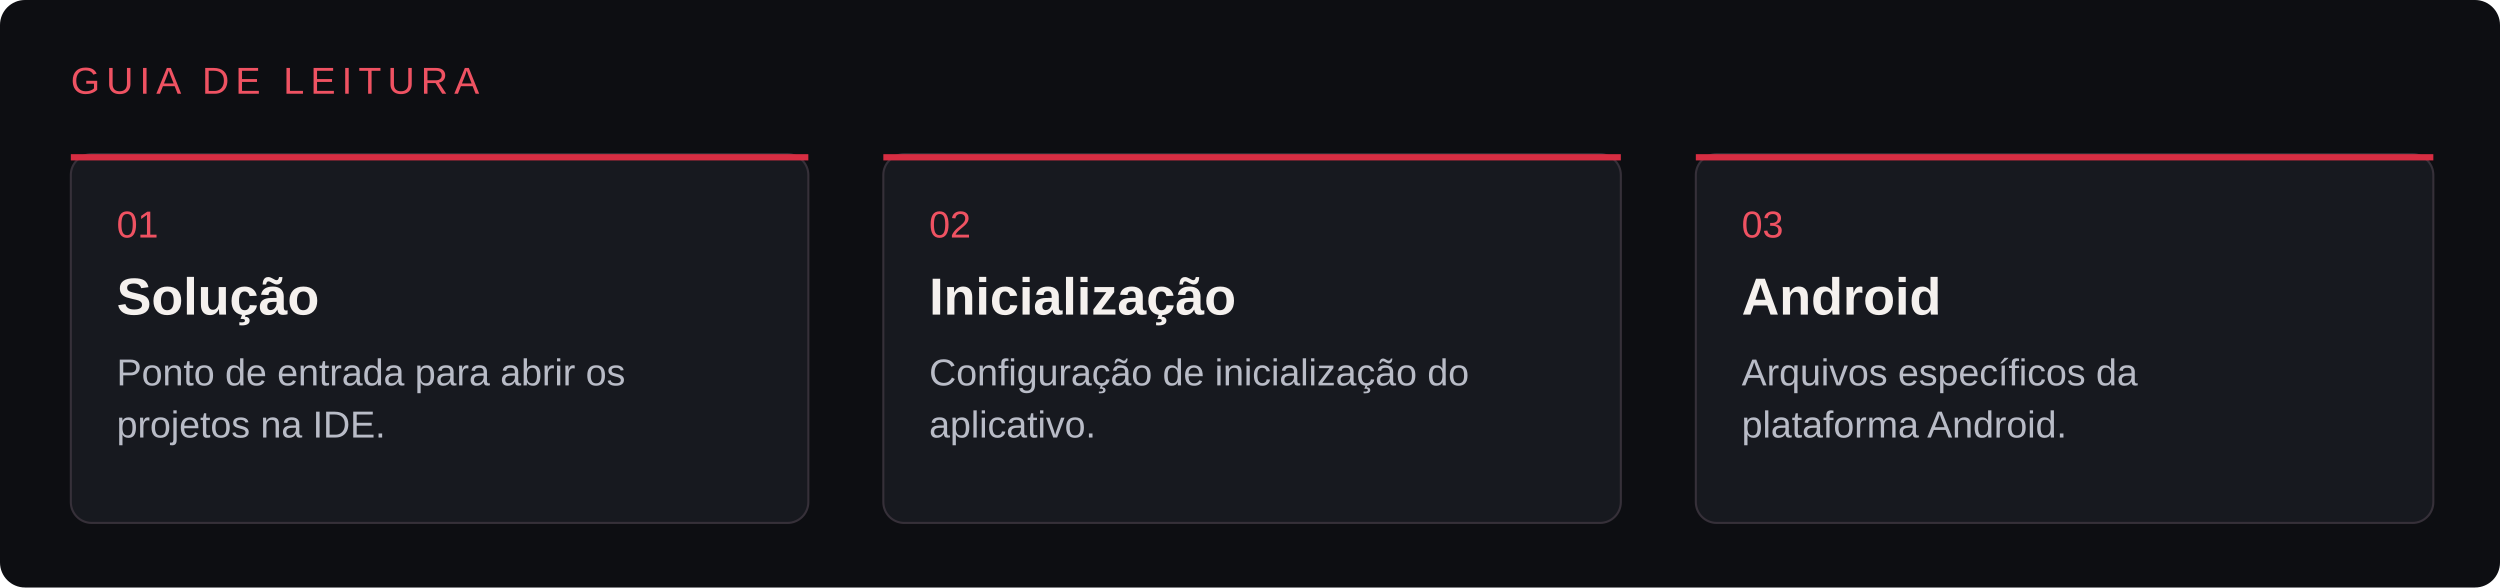
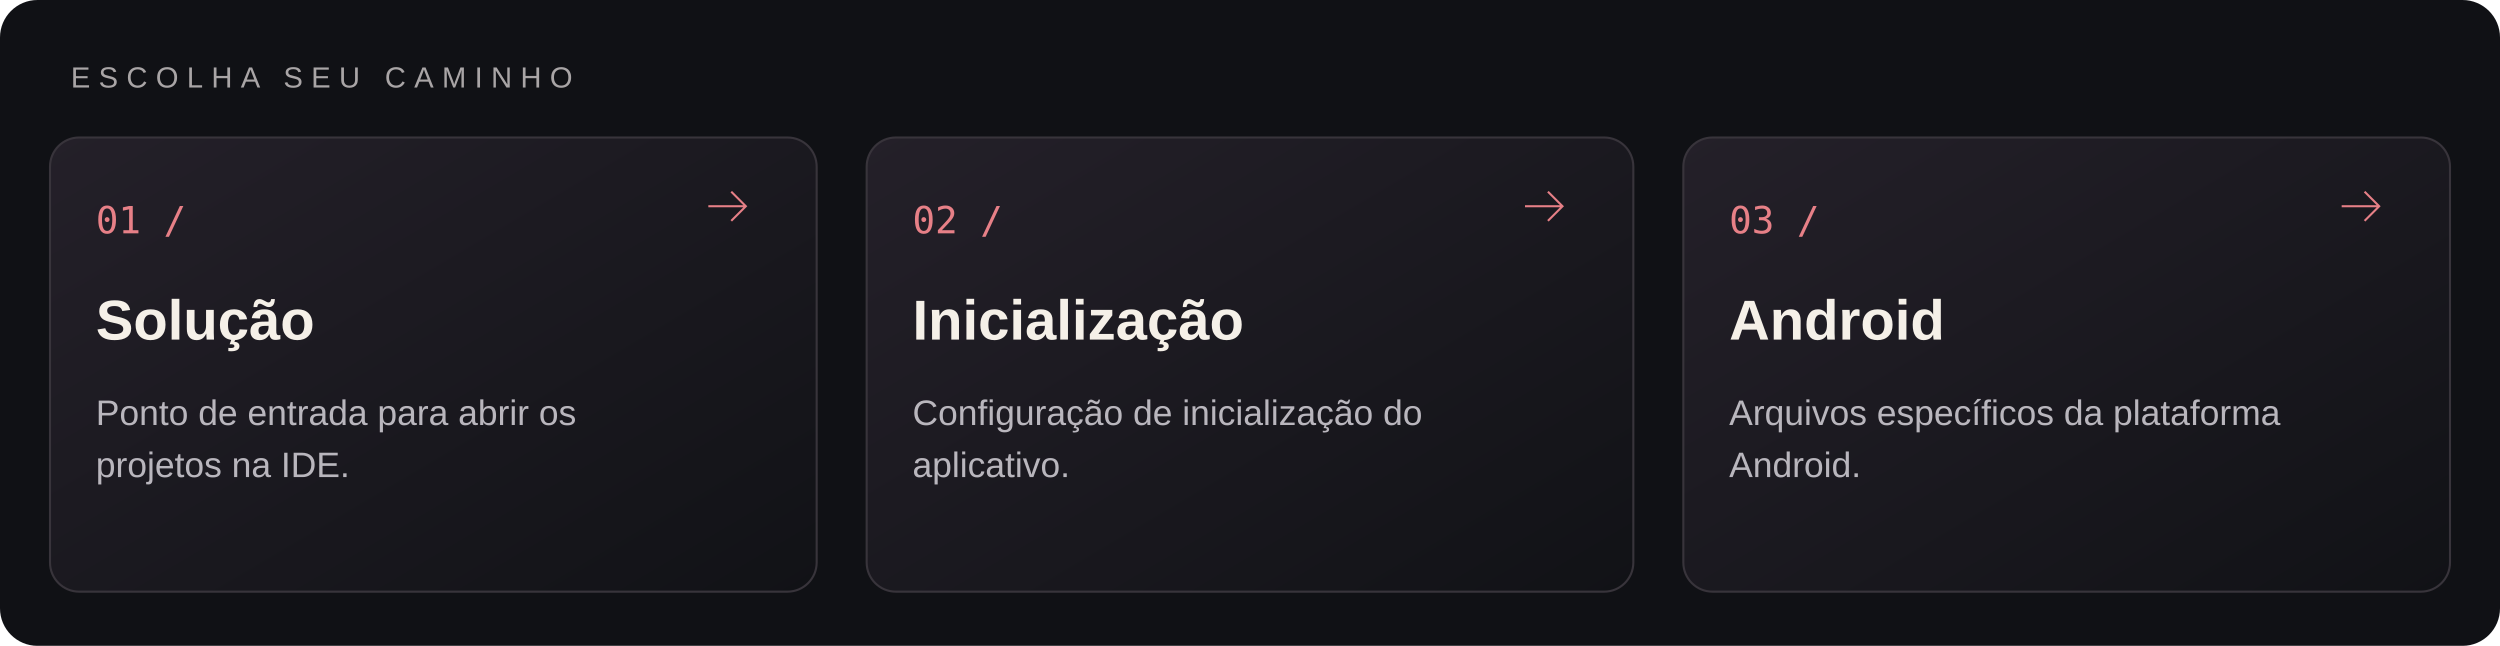
- <svg xmlns="http://www.w3.org/2000/svg" width="1200" height="282" viewBox="0 0 1200 282" role="img">
-   <rect width="1200" height="282" rx="12" fill="#0d0e12" />
-   <text x="34" y="45" font-family="Arial" font-size="18" letter-spacing="3" fill="#ef5262">GUIA DE LEITURA</text>
-   <rect x="34" y="74" width="354" height="177" rx="10" fill="#17191f" stroke="#363039" />
-   <rect x="34" y="74" width="354" height="3" fill="#d72d42" />
-   <text x="56" y="114" fill="#ef5262" font-family="Arial" font-size="18">01</text>
-   <text x="56" y="151" fill="#f5f1ee" font-family="Arial" font-weight="700" font-size="25">Solução</text>
-   <text x="56" y="185" fill="#b9bcc7" font-family="Arial" font-size="18">Ponto de entrada para abrir os</text>
-   <text x="56" y="210" fill="#b9bcc7" font-family="Arial" font-size="18">projetos na IDE.</text>
-   <rect x="424" y="74" width="354" height="177" rx="10" fill="#17191f" stroke="#363039" />
-   <rect x="424" y="74" width="354" height="3" fill="#d72d42" />
-   <text x="446" y="114" fill="#ef5262" font-family="Arial" font-size="18">02</text>
-   <text x="446" y="151" fill="#f5f1ee" font-family="Arial" font-weight="700" font-size="25">Inicialização</text>
-   <text x="446" y="185" fill="#b9bcc7" font-family="Arial" font-size="18">Configuração de inicialização do</text>
-   <text x="446" y="210" fill="#b9bcc7" font-family="Arial" font-size="18">aplicativo.</text>
-   <rect x="814" y="74" width="354" height="177" rx="10" fill="#17191f" stroke="#363039" />
-   <rect x="814" y="74" width="354" height="3" fill="#d72d42" />
-   <text x="836" y="114" fill="#ef5262" font-family="Arial" font-size="18">03</text>
-   <text x="836" y="151" fill="#f5f1ee" font-family="Arial" font-weight="700" font-size="25">Android</text>
-   <text x="836" y="185" fill="#b9bcc7" font-family="Arial" font-size="18">Arquivos específicos da</text>
-   <text x="836" y="210" fill="#b9bcc7" font-family="Arial" font-size="18">plataforma Android.</text>
+ <svg xmlns="http://www.w3.org/2000/svg" width="1200" height="310" viewBox="0 0 1200 310">
+   <defs>
+     <linearGradient id="g" x2="1" y2="1">
+       <stop stop-color="#242029" />
+       <stop offset="1" stop-color="#111216" />
+     </linearGradient>
+   </defs>
+   <rect width="1200" height="310" rx="18" fill="#101115" />
+   <text x="34" y="42" fill="#a9a5a6" font-family="Arial" font-size="14" letter-spacing="4">ESCOLHA SEU CAMINHO</text>
+   <rect x="24" y="66" width="368" height="218" rx="14" fill="url(#g)" stroke="#38343b" />
+   <text x="46" y="112" fill="#e78087" font-family="monospace" font-size="18">01 /</text>
+   <path d="M340 99h18m-7-7 7 7-7 7" fill="none" stroke="#e78087" />
+   <text x="46" y="163" fill="#f5f0e8" font-family="Arial" font-size="27" font-weight="600">Solução</text>
+   <text x="46" y="204" fill="#b9b6bd" font-family="Arial" font-size="17">Ponto de entrada para abrir os</text>
+   <text x="46" y="229" fill="#b9b6bd" font-family="Arial" font-size="17">projetos na IDE.</text>
+   <rect x="416" y="66" width="368" height="218" rx="14" fill="url(#g)" stroke="#38343b" />
+   <text x="438" y="112" fill="#e78087" font-family="monospace" font-size="18">02 /</text>
+   <path d="M732 99h18m-7-7 7 7-7 7" fill="none" stroke="#e78087" />
+   <text x="438" y="163" fill="#f5f0e8" font-family="Arial" font-size="27" font-weight="600">Inicialização</text>
+   <text x="438" y="204" fill="#b9b6bd" font-family="Arial" font-size="17">Configuração de inicialização do</text>
+   <text x="438" y="229" fill="#b9b6bd" font-family="Arial" font-size="17">aplicativo.</text>
+   <rect x="808" y="66" width="368" height="218" rx="14" fill="url(#g)" stroke="#38343b" />
+   <text x="830" y="112" fill="#e78087" font-family="monospace" font-size="18">03 /</text>
+   <path d="M1124 99h18m-7-7 7 7-7 7" fill="none" stroke="#e78087" />
+   <text x="830" y="163" fill="#f5f0e8" font-family="Arial" font-size="27" font-weight="600">Android</text>
+   <text x="830" y="204" fill="#b9b6bd" font-family="Arial" font-size="17">Arquivos específicos da plataforma</text>
+   <text x="830" y="229" fill="#b9b6bd" font-family="Arial" font-size="17">Android.</text>
</svg>
